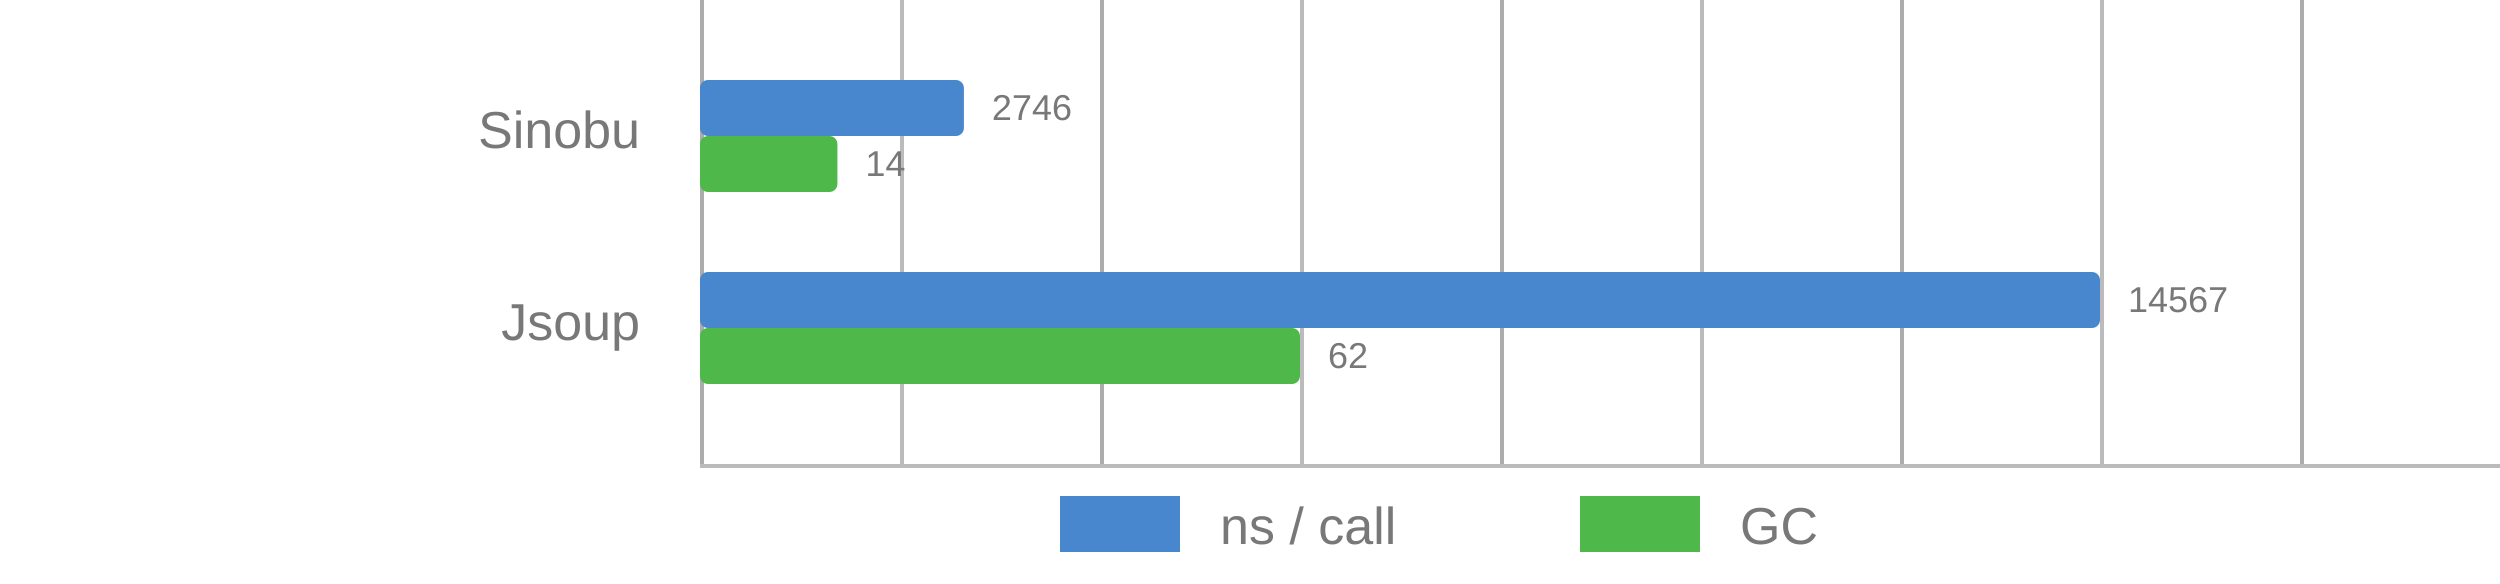
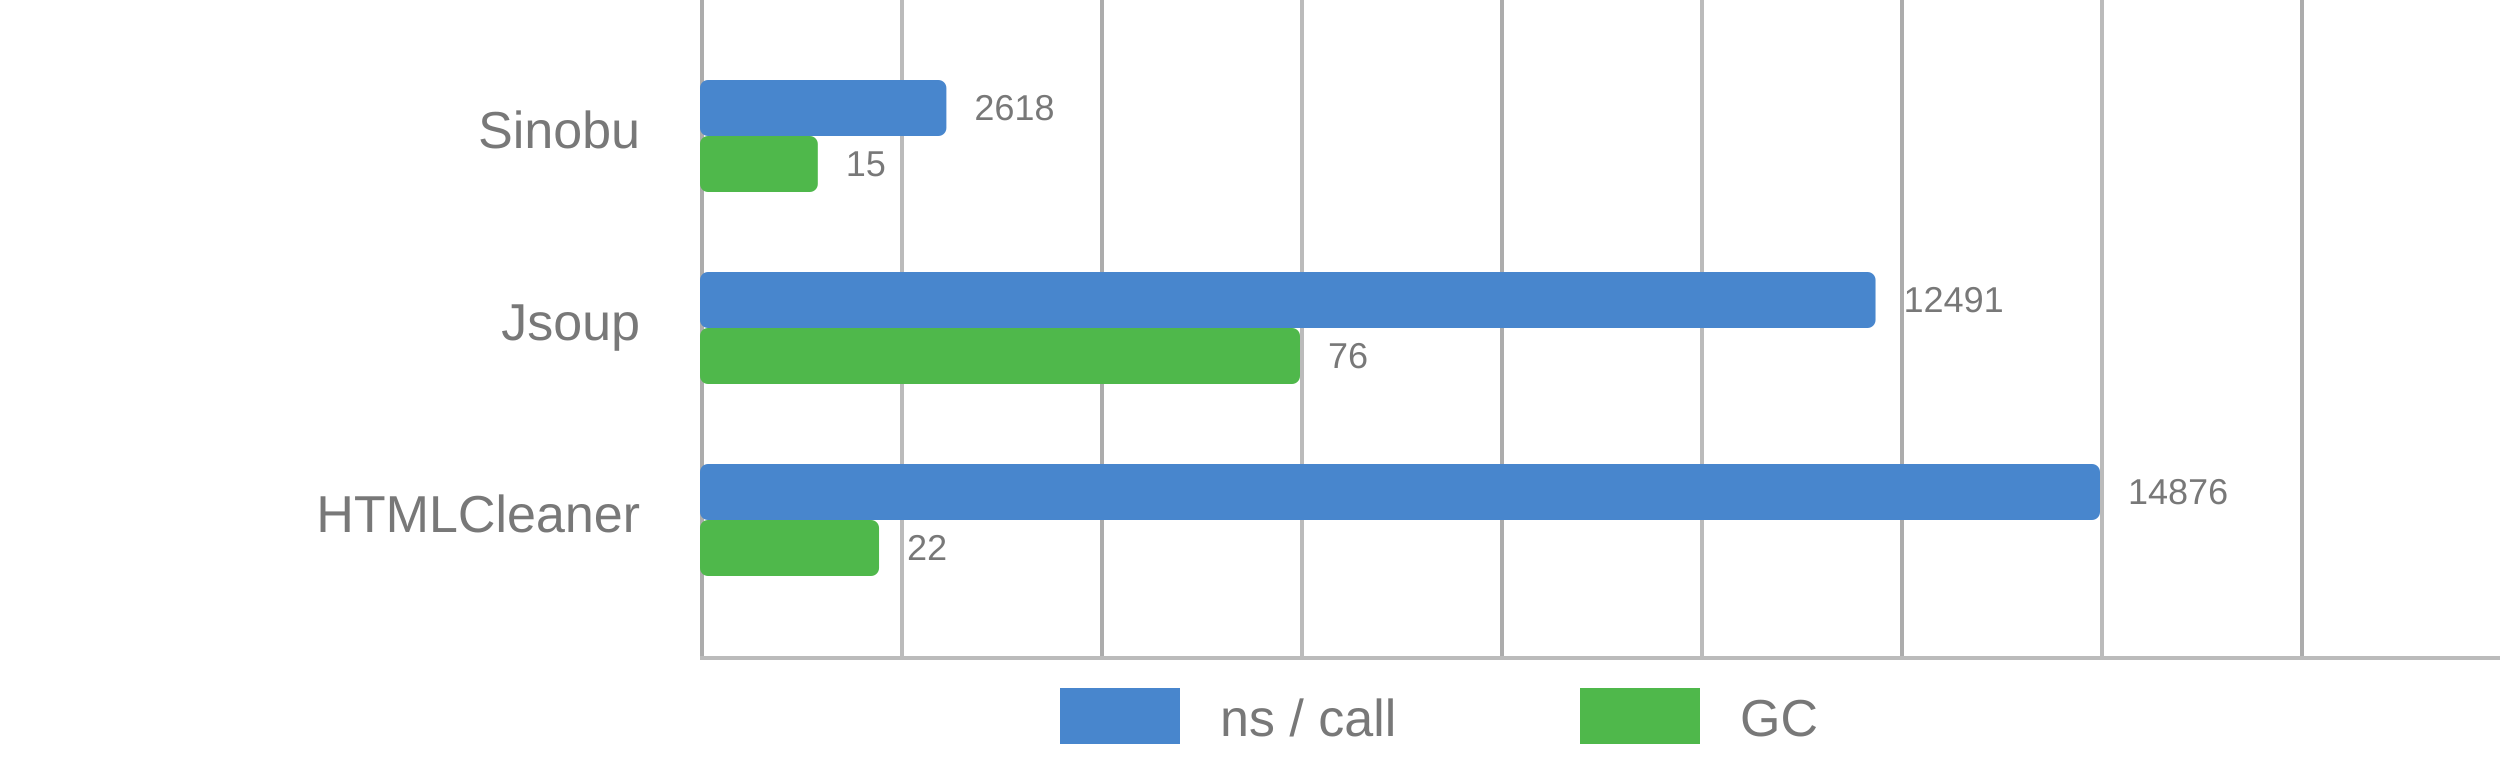
- <svg xmlns="http://www.w3.org/2000/svg" viewBox="0 0 625 146">
+ <svg xmlns="http://www.w3.org/2000/svg" viewBox="0 0 625 194">
  <style>
      text {
          font-family: Arial;
          font-size: 13px;
          fill: #787878;
      }

      .desc {
          font-size: 9px;
      }

      .vline {
          fill: #acacac;
          stroke: none;
          stroke-width: 0;
      }

      .subline {
          fill: #bbb;
          stroke: none;
          stroke-width: 0;
      }

      .call {
          fill: #4886CD;
          stroke-linejoin: round;
          height: 14px;
      }

      .gc {
          fill: #4FB84B;
          stroke-linejoin: round;
          height: 14px;
      }
  </style>
  <g>
-     <rect x="175" y="0" width="1" height="116" class="vline" />
-     <rect x="275" y="0" width="1" height="116" class="vline" />
-     <rect x="375" y="0" width="1" height="116" class="vline" />
-     <rect x="475" y="0" width="1" height="116" class="vline" />
-     <rect x="575" y="0" width="1" height="116" class="vline" />
-     <rect x="225" y="0" width="1" height="116" class="subline" />
-     <rect x="325" y="0" width="1" height="116" class="subline" />
-     <rect x="425" y="0" width="1" height="116" class="subline" />
-     <rect x="525" y="0" width="1" height="116" class="subline" />
-     <rect x="175" y="116" width="450" height="1" class="subline" />
-     <rect x="265" y="124" width="30" class="call" />
-     <text x="305" y="136">ns / call</text>
-     <rect x="395" y="124" width="30" class="gc" />
-     <text x="435" y="136">GC</text>
+     <rect x="175" y="0" width="1" height="164" class="vline" />
+     <rect x="275" y="0" width="1" height="164" class="vline" />
+     <rect x="375" y="0" width="1" height="164" class="vline" />
+     <rect x="475" y="0" width="1" height="164" class="vline" />
+     <rect x="575" y="0" width="1" height="164" class="vline" />
+     <rect x="225" y="0" width="1" height="164" class="subline" />
+     <rect x="325" y="0" width="1" height="164" class="subline" />
+     <rect x="425" y="0" width="1" height="164" class="subline" />
+     <rect x="525" y="0" width="1" height="164" class="subline" />
+     <rect x="175" y="164" width="450" height="1" class="subline" />
+     <rect x="265" y="172" width="30" class="call" />
+     <text x="305" y="184">ns / call</text>
+     <rect x="395" y="172" width="30" class="gc" />
+     <text x="435" y="184">GC</text>
  </g>
  <g>
-     <rect x="175" y="20" width="65.978" rx="2" ry="2" class="call" />
-     <rect x="175" y="34" width="34.355" rx="2" ry="2" class="gc" />
+     <rect x="175" y="20" width="61.596" rx="2" ry="2" class="call" />
+     <rect x="175" y="34" width="29.45" rx="2" ry="2" class="gc" />
    <text x="160" y="37" text-anchor="end">Sinobu</text>
-     <text x="247.978" y="30" class="desc">2746</text>
-     <text x="216.355" y="44" class="desc">14</text>
+     <text x="243.596" y="30" class="desc">2618</text>
+     <text x="211.45" y="44" class="desc">15</text>
  </g>
  <g>
-     <rect x="175" y="68" width="350" rx="2" ry="2" class="call" />
+     <rect x="175" y="68" width="293.886" rx="2" ry="2" class="call" />
    <rect x="175" y="82" width="150" rx="2" ry="2" class="gc" />
    <text x="160" y="85" text-anchor="end">Jsoup</text>
-     <text x="532" y="78" class="desc">14567</text>
-     <text x="332" y="92" class="desc">62</text>
+     <text x="475.886" y="78" class="desc">12491</text>
+     <text x="332" y="92" class="desc">76</text>
+   </g>
+   <g>
+     <rect x="175" y="116" width="350" rx="2" ry="2" class="call" />
+     <rect x="175" y="130" width="44.764" rx="2" ry="2" class="gc" />
+     <text x="160" y="133" text-anchor="end">HTMLCleaner</text>
+     <text x="532" y="126" class="desc">14876</text>
+     <text x="226.764" y="140" class="desc">22</text>
  </g>
</svg>
